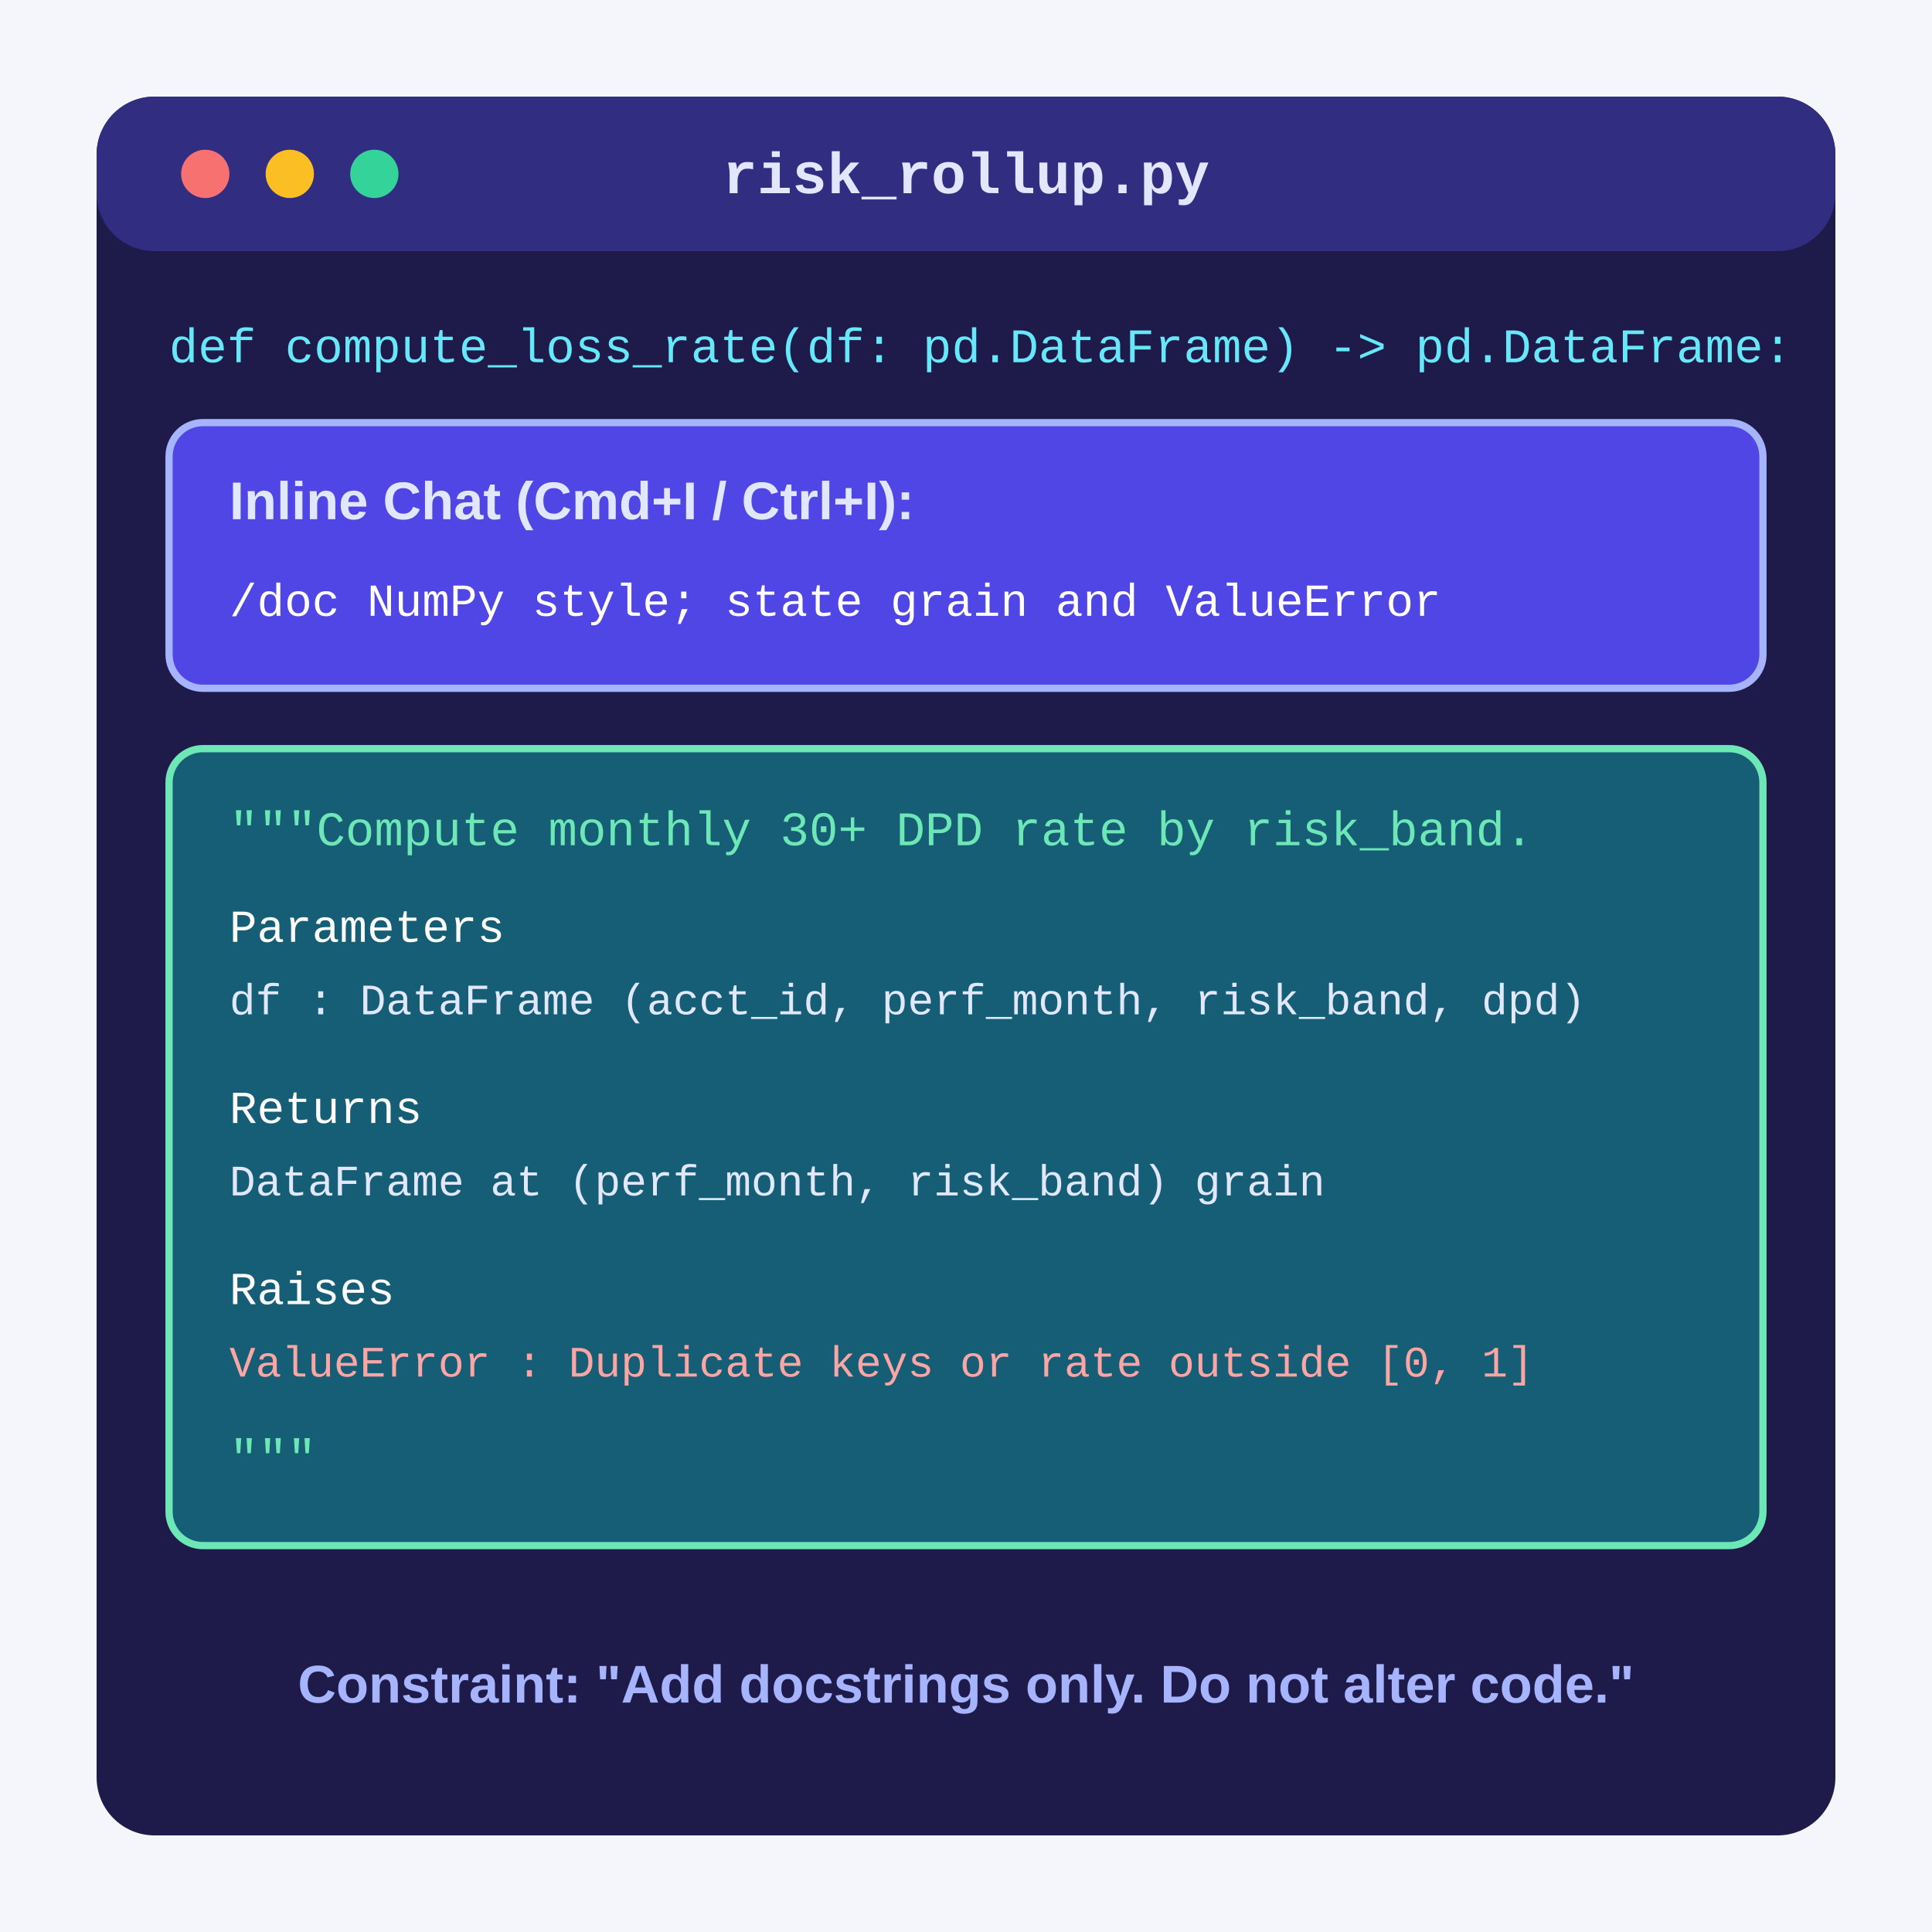
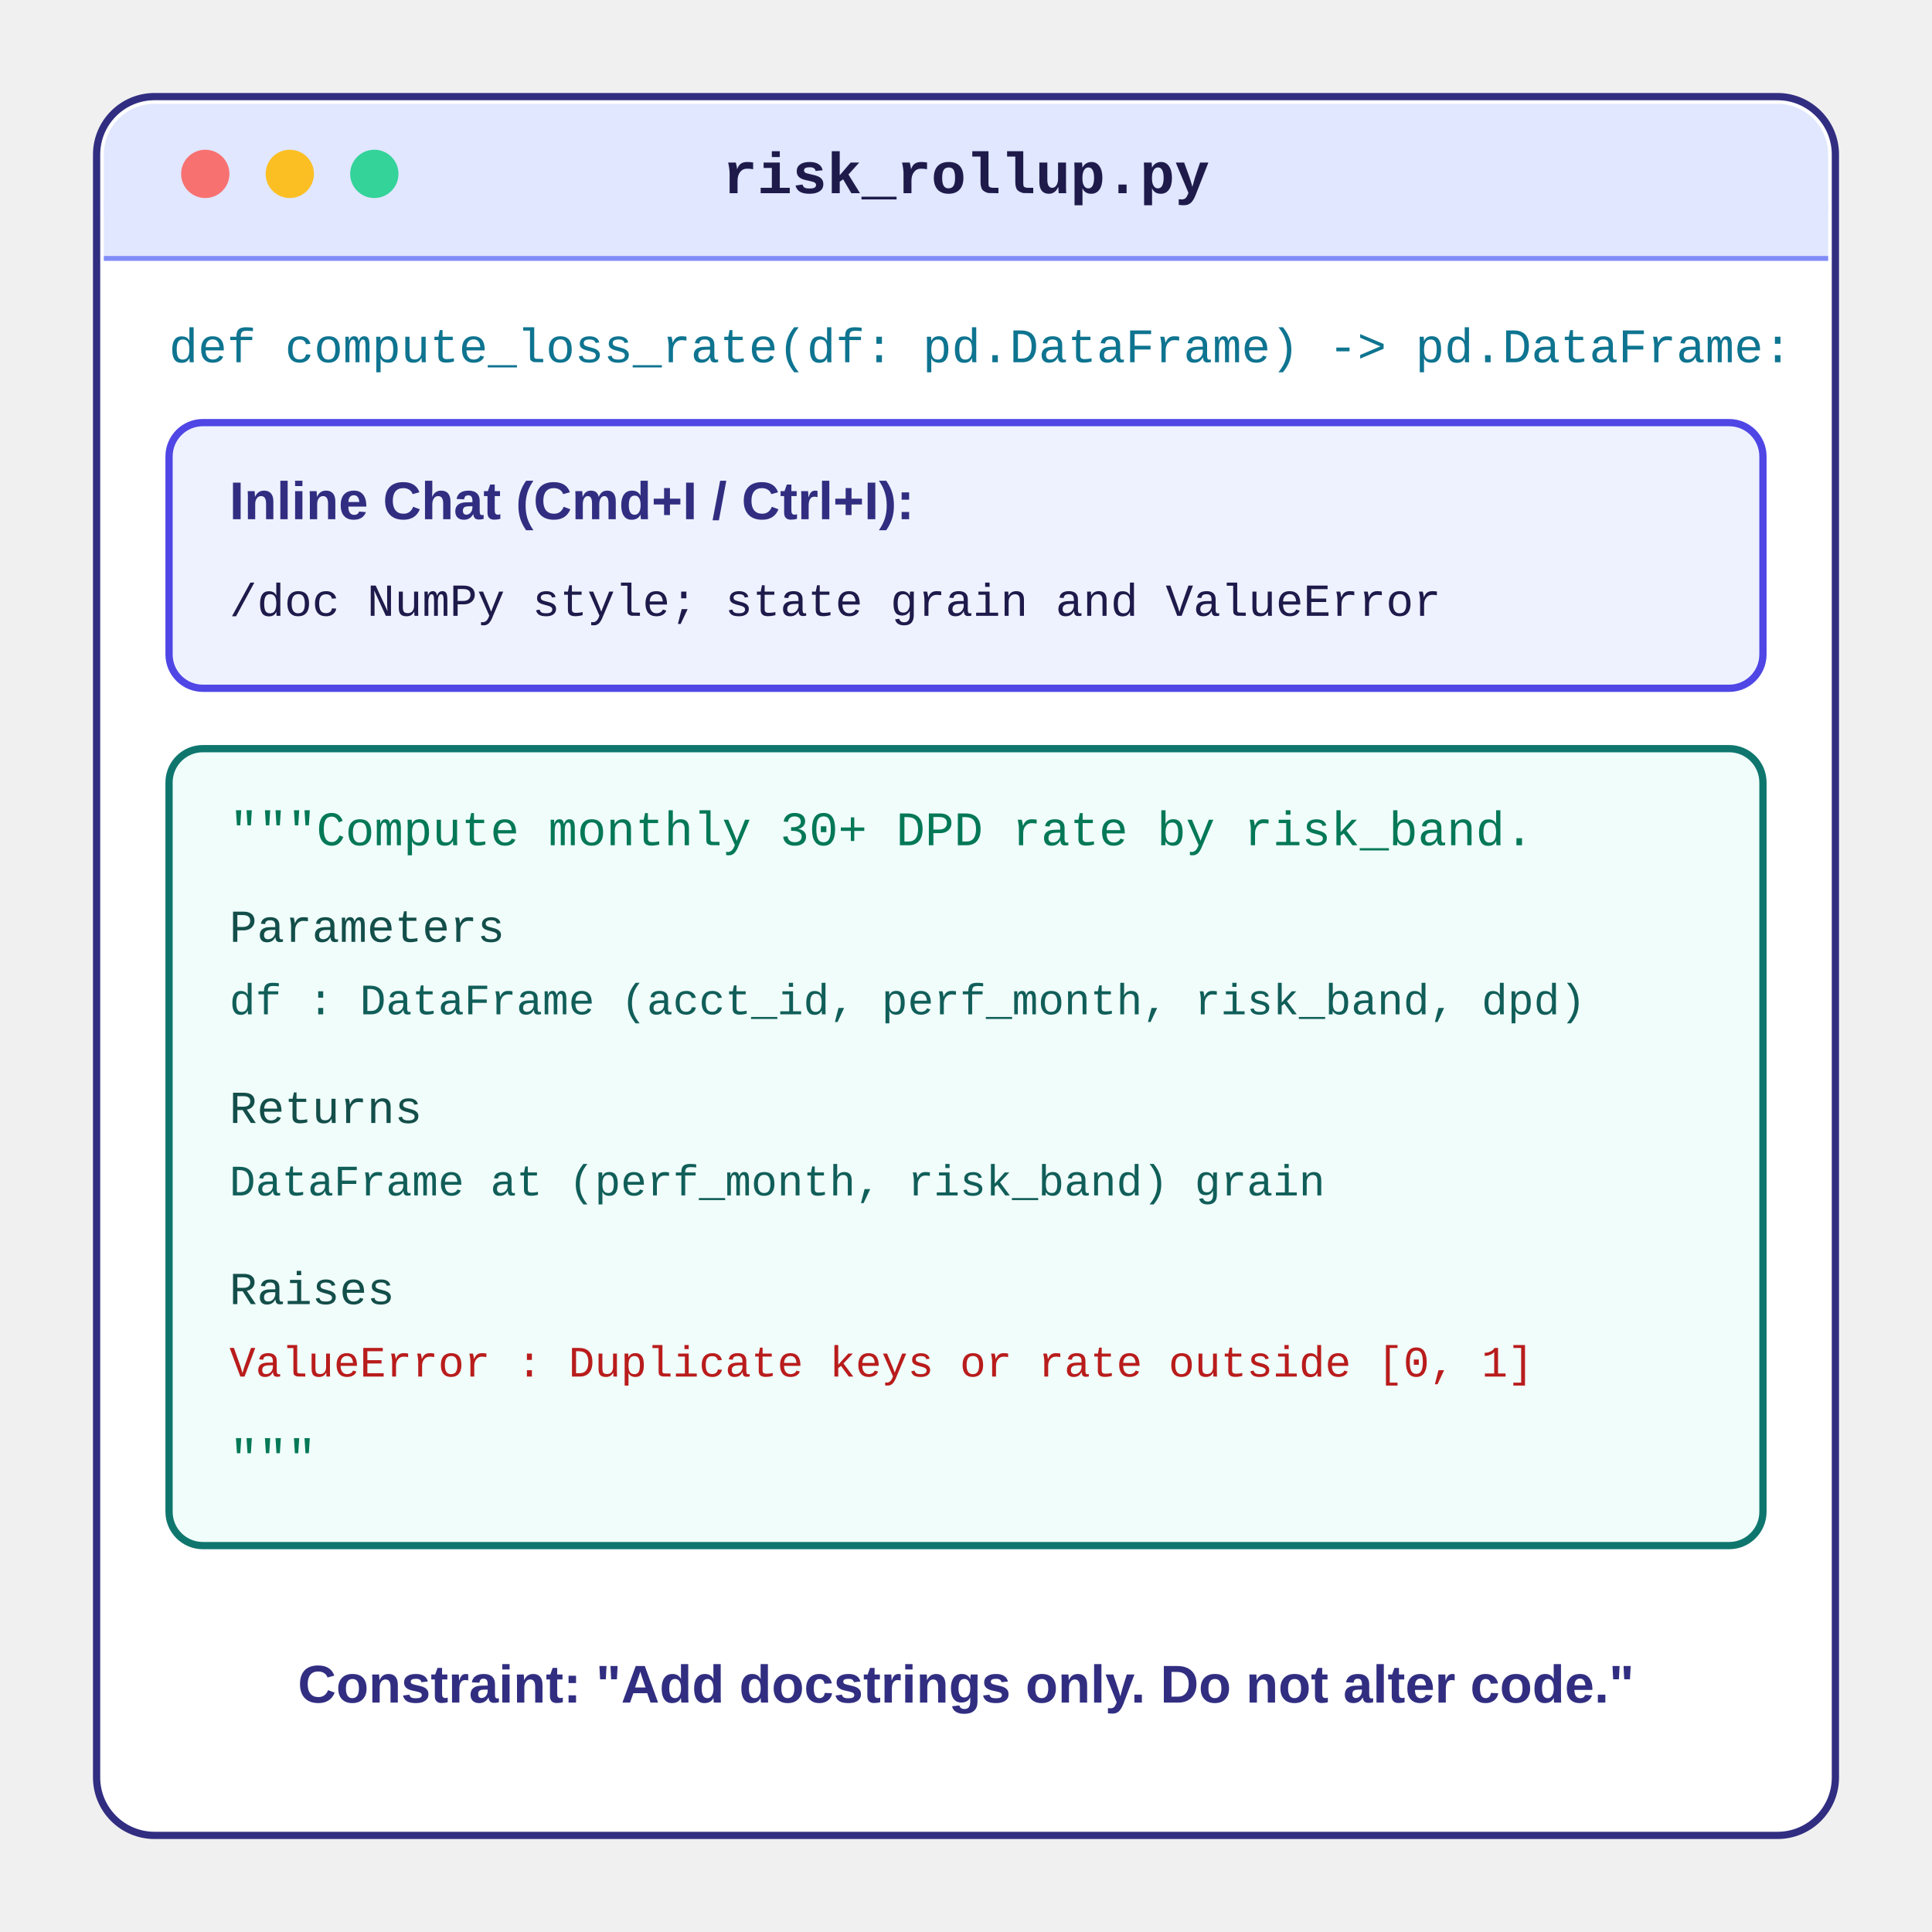
<svg xmlns="http://www.w3.org/2000/svg" width="800" height="800" viewBox="0 0 800 800" role="img" aria-label="Using /doc in Inline Chat to add Google or NumPy style docstrings">
-   <rect width="800" height="800" fill="#F4F6FB" />
-   <rect x="40" y="40" width="720" height="720" rx="24" fill="#1E1B4B" />
-   <rect x="40" y="40" width="720" height="64" rx="24" fill="#312E81" />
+   <rect x="40" y="40" width="720" height="720" rx="24" fill="#FFFFFF" stroke="#312E81" stroke-width="3" />
+   <rect x="43" y="43" width="714" height="64" rx="21" fill="#E0E7FF" />
+   <rect x="43" y="84" width="714" height="24" fill="#E0E7FF" />
+   <line x1="43" y1="107" x2="757" y2="107" stroke="#818CF8" stroke-width="2" />
  <circle cx="85" cy="72" r="10" fill="#F87171" />
  <circle cx="120" cy="72" r="10" fill="#FBBF24" />
  <circle cx="155" cy="72" r="10" fill="#34D399" />
-   <text x="400" y="80" text-anchor="middle" fill="#E0E7FF" font-family="Courier New, monospace" font-size="24" font-weight="700">risk_rollup.py</text>
-   <text x="70" y="150" fill="#67E8F9" font-family="Courier New, monospace" font-size="20">def compute_loss_rate(df: pd.DataFrame) -&gt; pd.DataFrame:</text>
-   <rect x="70" y="175" width="660" height="110" rx="14" fill="#4F46E5" stroke="#A5B4FC" stroke-width="3" />
-   <text x="95" y="215" fill="#E0E7FF" font-family="Arial, Helvetica, sans-serif" font-size="22" font-weight="700">Inline Chat (Cmd+I / Ctrl+I):</text>
-   <text x="95" y="255" fill="#FFFFFF" font-family="Courier New, monospace" font-size="19">/doc NumPy style; state grain and ValueError</text>
-   <rect x="70" y="310" width="660" height="330" rx="14" fill="#155E75" stroke="#6EE7B7" stroke-width="3" />
-   <text x="95" y="350" fill="#6EE7B7" font-family="Courier New, monospace" font-size="20">"""Compute monthly 30+ DPD rate by risk_band.</text>
-   <text x="95" y="390" fill="#FFFFFF" font-family="Courier New, monospace" font-size="19">Parameters</text>
-   <text x="95" y="420" fill="#E0E7FF" font-family="Courier New, monospace" font-size="18">df : DataFrame (acct_id, perf_month, risk_band, dpd)</text>
-   <text x="95" y="465" fill="#FFFFFF" font-family="Courier New, monospace" font-size="19">Returns</text>
-   <text x="95" y="495" fill="#E0E7FF" font-family="Courier New, monospace" font-size="18">DataFrame at (perf_month, risk_band) grain</text>
-   <text x="95" y="540" fill="#FFFFFF" font-family="Courier New, monospace" font-size="19">Raises</text>
-   <text x="95" y="570" fill="#FCA5A5" font-family="Courier New, monospace" font-size="18">ValueError : Duplicate keys or rate outside [0, 1]</text>
-   <text x="95" y="610" fill="#6EE7B7" font-family="Courier New, monospace" font-size="20">"""</text>
-   <text x="400" y="705" text-anchor="middle" fill="#A5B4FC" font-family="Arial, Helvetica, sans-serif" font-size="22" font-weight="700">Constraint: "Add docstrings only. Do not alter code."</text>
+   <text x="400" y="80" text-anchor="middle" fill="#1E1B4B" font-family="Courier New, monospace" font-size="24" font-weight="700">risk_rollup.py</text>
+   <text x="70" y="150" fill="#0E7490" font-family="Courier New, monospace" font-size="20">def compute_loss_rate(df: pd.DataFrame) -&gt; pd.DataFrame:</text>
+   <rect x="70" y="175" width="660" height="110" rx="14" fill="#EEF2FF" stroke="#4F46E5" stroke-width="3" />
+   <text x="95" y="215" fill="#312E81" font-family="Arial, Helvetica, sans-serif" font-size="22" font-weight="700">Inline Chat (Cmd+I / Ctrl+I):</text>
+   <text x="95" y="255" fill="#1E1B4B" font-family="Courier New, monospace" font-size="19">/doc NumPy style; state grain and ValueError</text>
+   <rect x="70" y="310" width="660" height="330" rx="14" fill="#F0FDFA" stroke="#0F766E" stroke-width="3" />
+   <text x="95" y="350" fill="#047857" font-family="Courier New, monospace" font-size="20">"""Compute monthly 30+ DPD rate by risk_band.</text>
+   <text x="95" y="390" fill="#134E4A" font-family="Courier New, monospace" font-size="19">Parameters</text>
+   <text x="95" y="420" fill="#115E59" font-family="Courier New, monospace" font-size="18">df : DataFrame (acct_id, perf_month, risk_band, dpd)</text>
+   <text x="95" y="465" fill="#134E4A" font-family="Courier New, monospace" font-size="19">Returns</text>
+   <text x="95" y="495" fill="#115E59" font-family="Courier New, monospace" font-size="18">DataFrame at (perf_month, risk_band) grain</text>
+   <text x="95" y="540" fill="#134E4A" font-family="Courier New, monospace" font-size="19">Raises</text>
+   <text x="95" y="570" fill="#B91C1C" font-family="Courier New, monospace" font-size="18">ValueError : Duplicate keys or rate outside [0, 1]</text>
+   <text x="95" y="610" fill="#047857" font-family="Courier New, monospace" font-size="20">"""</text>
+   <text x="400" y="705" text-anchor="middle" fill="#312E81" font-family="Arial, Helvetica, sans-serif" font-size="22" font-weight="700">Constraint: "Add docstrings only. Do not alter code."</text>
</svg>
